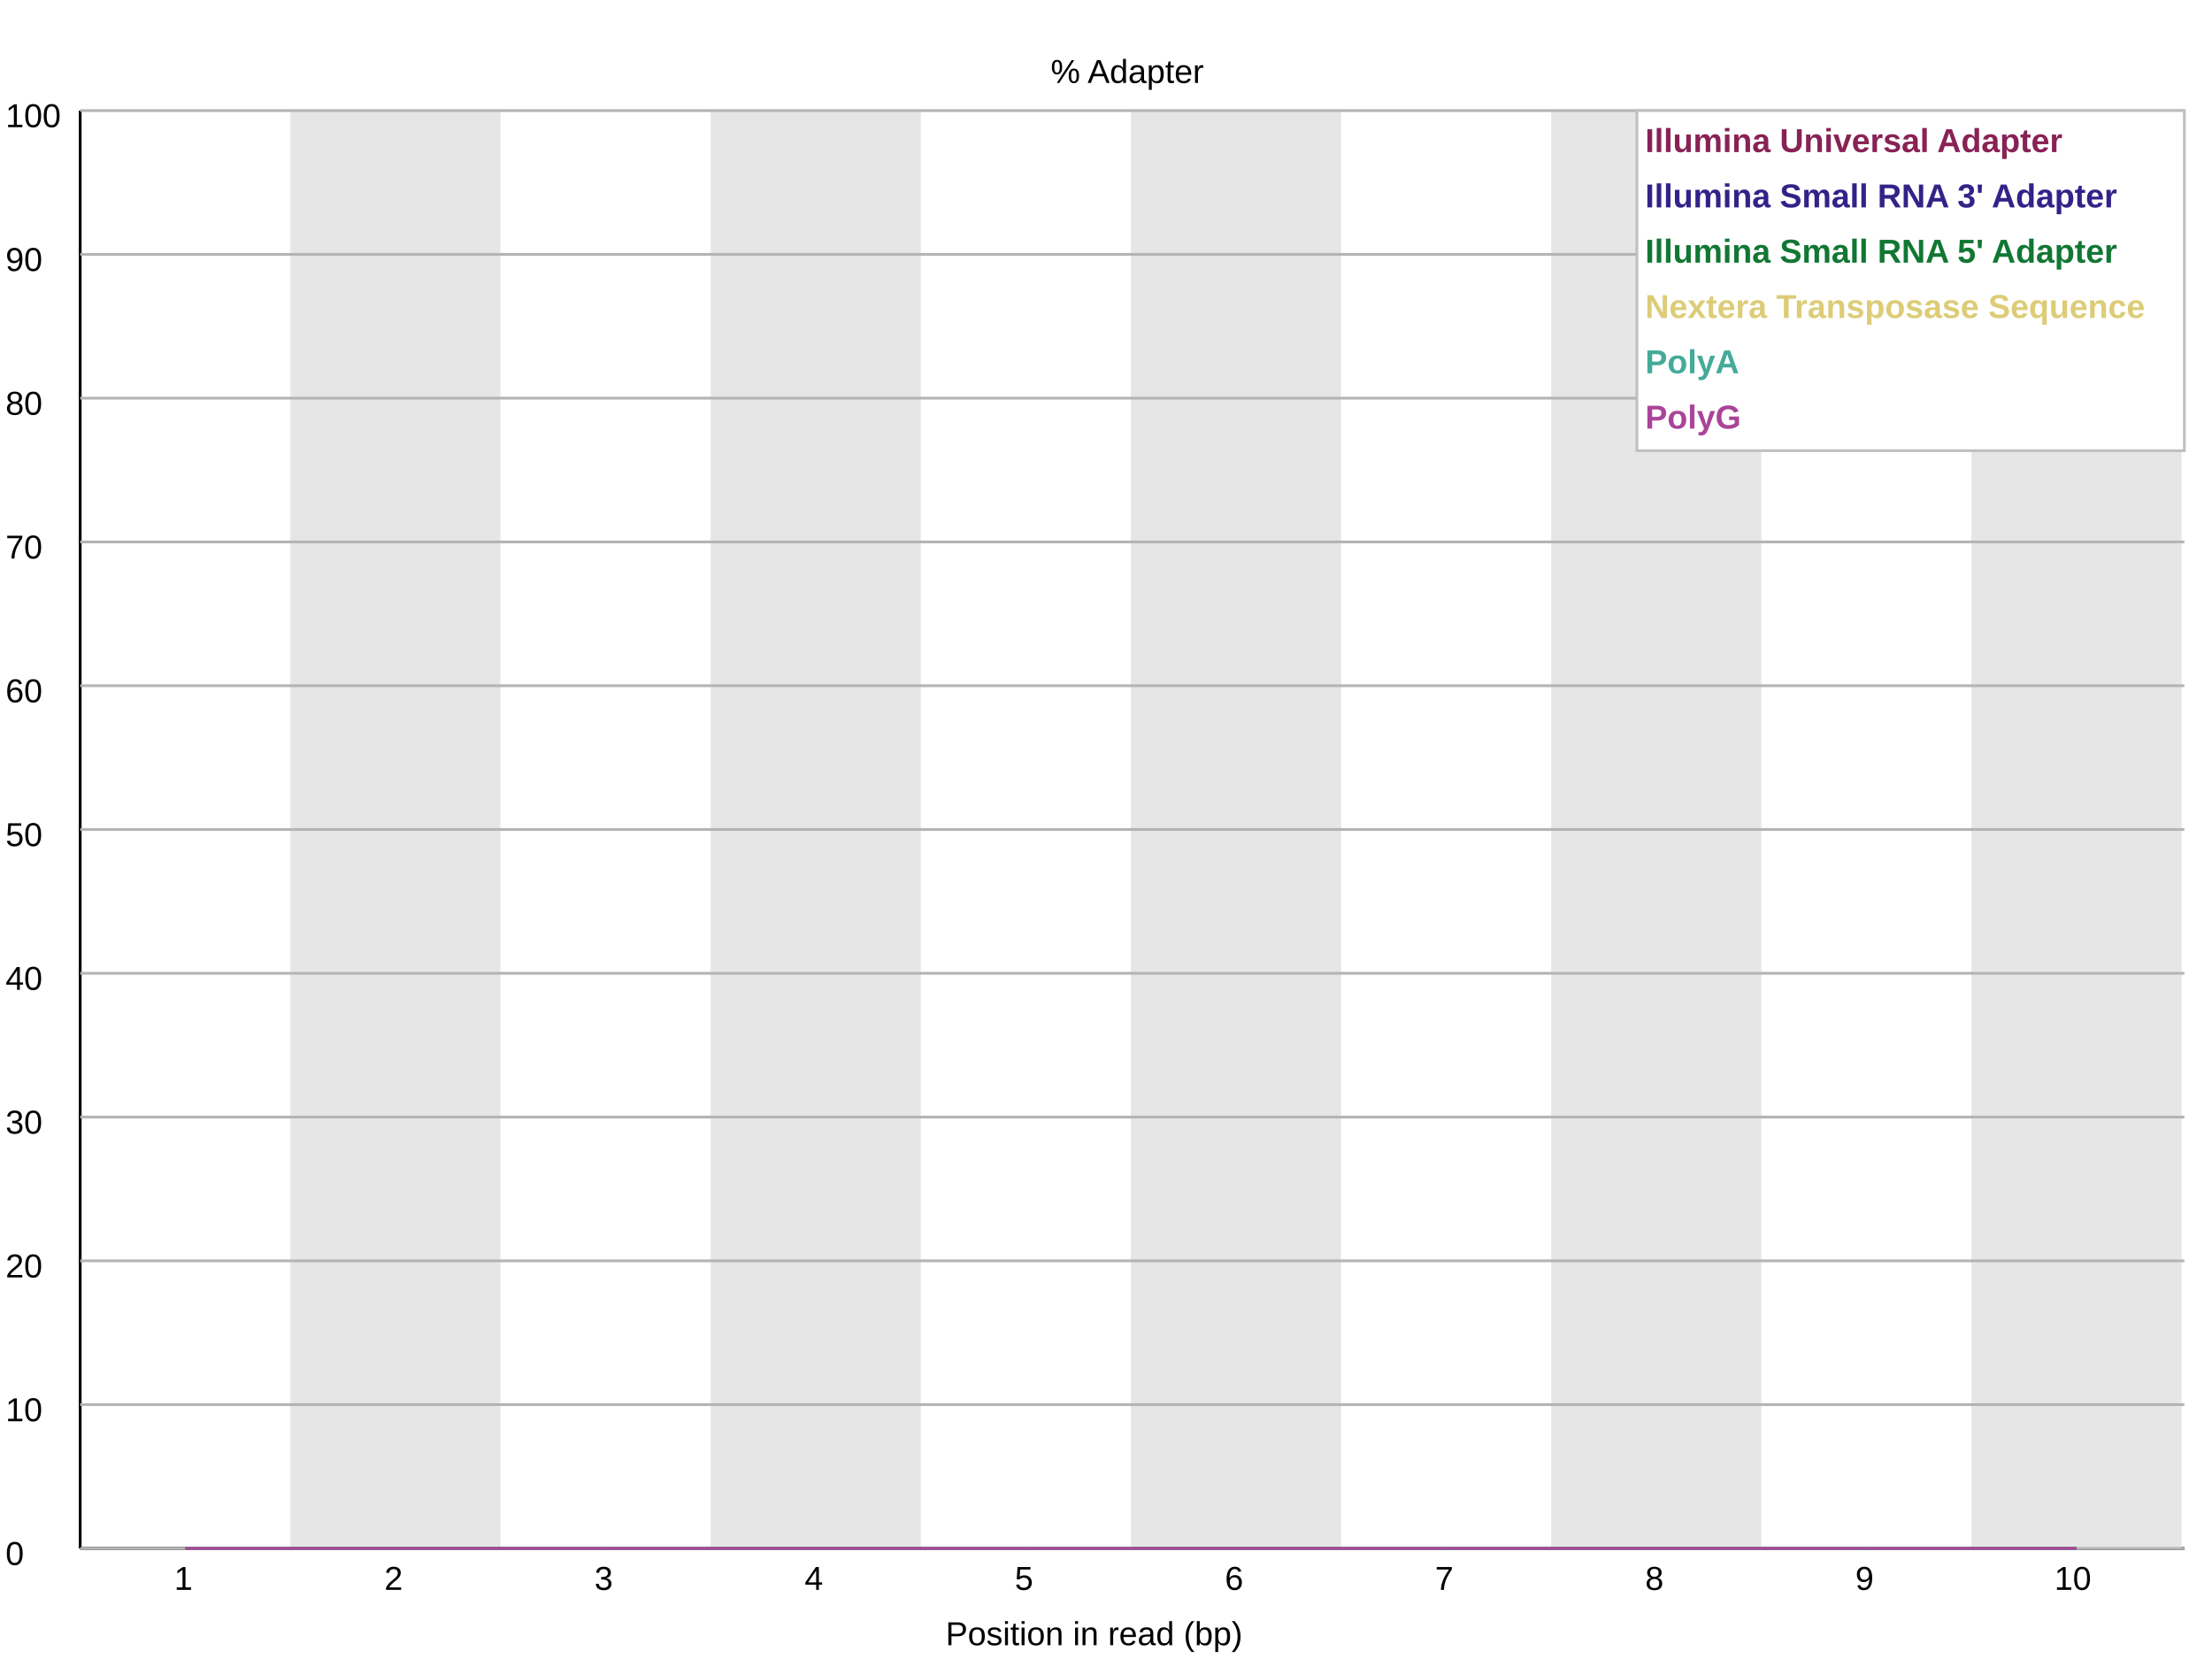
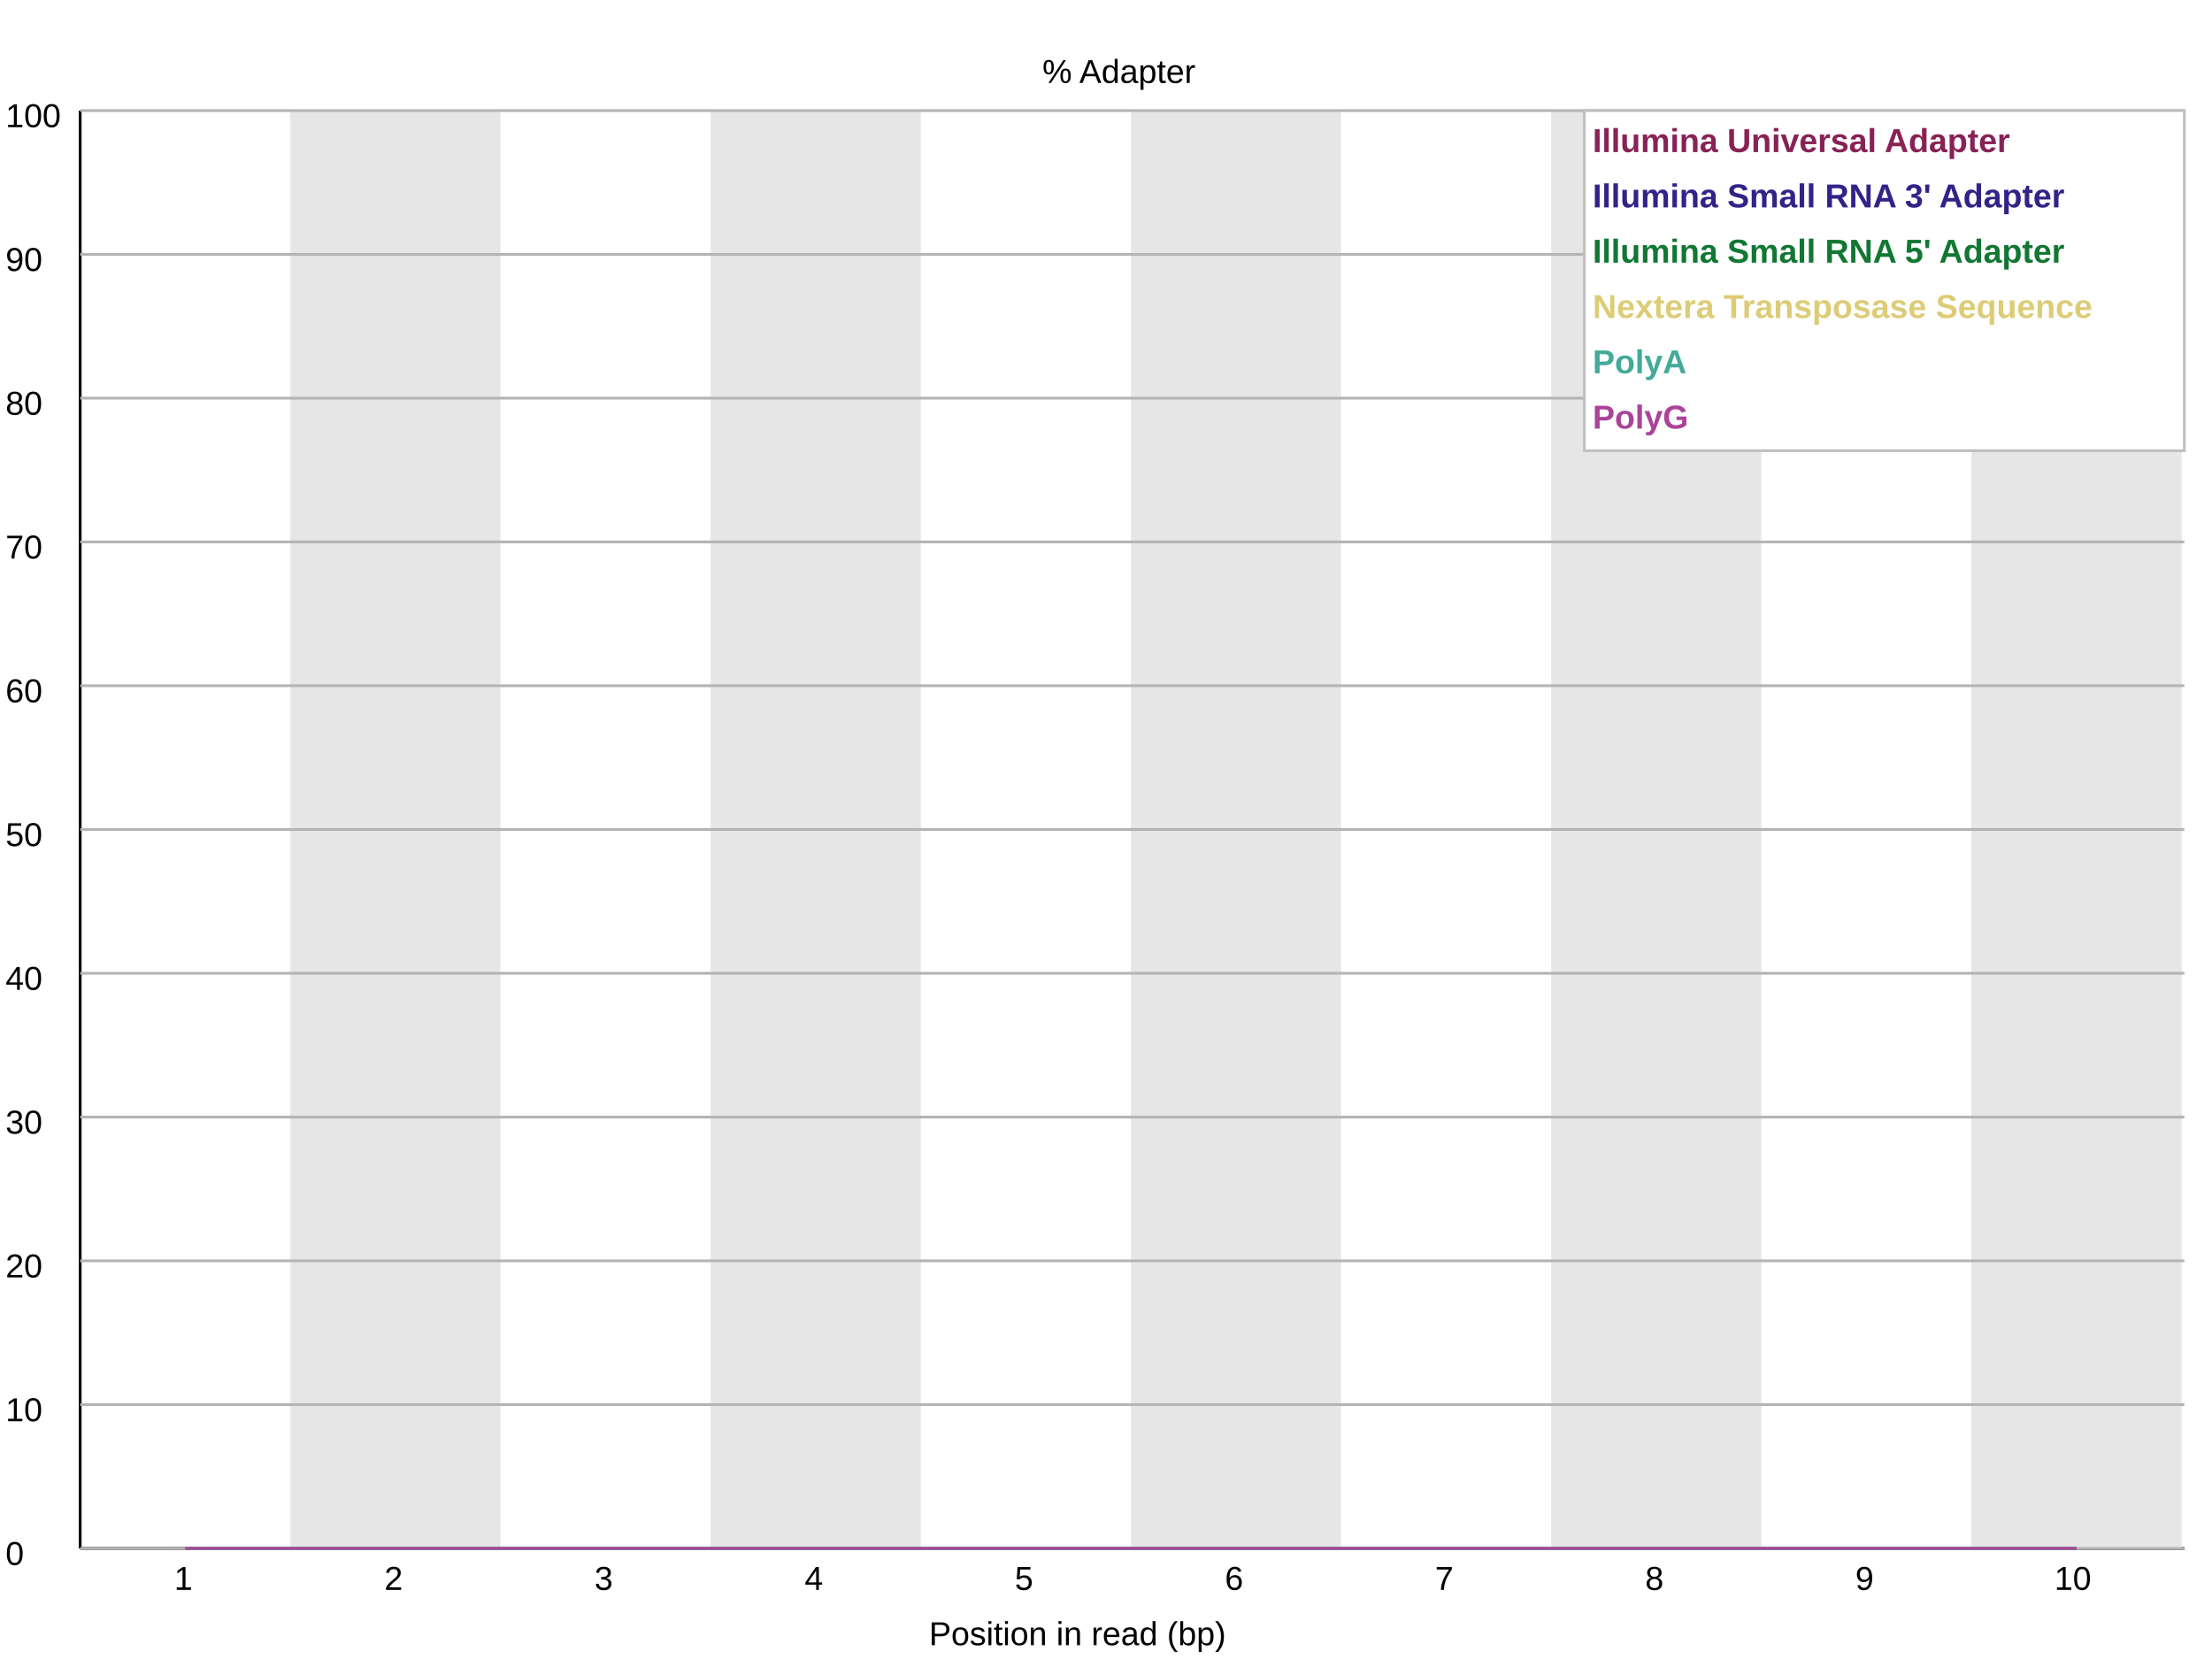
<svg xmlns="http://www.w3.org/2000/svg" width="800" height="600" version="1.1">
  <rect width="800" height="600" x="0" y="0" style="fill:rgb(238,238,238);stroke:none" />
  <rect width="800" height="600" x="0" y="0" style="fill:rgb(255,255,255);stroke:none" />
  <text x="2" y="566" fill="rgb(0,0,0)" font-family="Arial" font-size="12">0</text>
  <text x="2" y="514" fill="rgb(0,0,0)" font-family="Arial" font-size="12">10</text>
  <text x="2" y="462" fill="rgb(0,0,0)" font-family="Arial" font-size="12">20</text>
  <text x="2" y="410" fill="rgb(0,0,0)" font-family="Arial" font-size="12">30</text>
  <text x="2" y="358" fill="rgb(0,0,0)" font-family="Arial" font-size="12">40</text>
  <text x="2" y="306" fill="rgb(0,0,0)" font-family="Arial" font-size="12">50</text>
  <text x="2" y="254" fill="rgb(0,0,0)" font-family="Arial" font-size="12">60</text>
  <text x="2" y="202" fill="rgb(0,0,0)" font-family="Arial" font-size="12">70</text>
  <text x="2" y="150" fill="rgb(0,0,0)" font-family="Arial" font-size="12">80</text>
  <text x="2" y="98" fill="rgb(0,0,0)" font-family="Arial" font-size="12">90</text>
  <text x="2" y="46" fill="rgb(0,0,0)" font-family="Arial" font-size="12">100</text>
-   <text x="380" y="30" fill="rgb(0,0,0)" font-family="Arial" font-size="12">% Adapter</text>
+   <text x="377" y="30" fill="rgb(0,0,0)" font-family="Arial" font-size="12">% Adapter</text>
  <line x1="29" y1="560" x2="790" y2="560" stroke="rgb(0,0,0)" stroke-width="1" />
  <line x1="29" y1="560" x2="29" y2="40" stroke="rgb(0,0,0)" stroke-width="1" />
-   <text x="342" y="595" fill="rgb(0,0,0)" font-family="Arial" font-size="12">Position in read (bp)</text>
+   <text x="336" y="595" fill="rgb(0,0,0)" font-family="Arial" font-size="12">Position in read (bp)</text>
  <text x="63" y="575" fill="rgb(0,0,0)" font-family="Arial" font-size="12">1</text>
  <rect width="76" height="520" x="105" y="40" style="fill:rgb(230,230,230);stroke:none" />
  <text x="139" y="575" fill="rgb(0,0,0)" font-family="Arial" font-size="12">2</text>
  <text x="215" y="575" fill="rgb(0,0,0)" font-family="Arial" font-size="12">3</text>
  <rect width="76" height="520" x="257" y="40" style="fill:rgb(230,230,230);stroke:none" />
  <text x="291" y="575" fill="rgb(0,0,0)" font-family="Arial" font-size="12">4</text>
  <text x="367" y="575" fill="rgb(0,0,0)" font-family="Arial" font-size="12">5</text>
  <rect width="76" height="520" x="409" y="40" style="fill:rgb(230,230,230);stroke:none" />
  <text x="443" y="575" fill="rgb(0,0,0)" font-family="Arial" font-size="12">6</text>
  <text x="519" y="575" fill="rgb(0,0,0)" font-family="Arial" font-size="12">7</text>
  <rect width="76" height="520" x="561" y="40" style="fill:rgb(230,230,230);stroke:none" />
  <text x="595" y="575" fill="rgb(0,0,0)" font-family="Arial" font-size="12">8</text>
  <text x="671" y="575" fill="rgb(0,0,0)" font-family="Arial" font-size="12">9</text>
  <rect width="76" height="520" x="713" y="40" style="fill:rgb(230,230,230);stroke:none" />
  <text x="743" y="575" fill="rgb(0,0,0)" font-family="Arial" font-size="12">10</text>
  <line x1="29" y1="560" x2="790" y2="560" stroke="rgb(180,180,180)" stroke-width="1" />
  <line x1="29" y1="508" x2="790" y2="508" stroke="rgb(180,180,180)" stroke-width="1" />
  <line x1="29" y1="456" x2="790" y2="456" stroke="rgb(180,180,180)" stroke-width="1" />
  <line x1="29" y1="404" x2="790" y2="404" stroke="rgb(180,180,180)" stroke-width="1" />
  <line x1="29" y1="352" x2="790" y2="352" stroke="rgb(180,180,180)" stroke-width="1" />
  <line x1="29" y1="300" x2="790" y2="300" stroke="rgb(180,180,180)" stroke-width="1" />
  <line x1="29" y1="248" x2="790" y2="248" stroke="rgb(180,180,180)" stroke-width="1" />
  <line x1="29" y1="196" x2="790" y2="196" stroke="rgb(180,180,180)" stroke-width="1" />
  <line x1="29" y1="144" x2="790" y2="144" stroke="rgb(180,180,180)" stroke-width="1" />
  <line x1="29" y1="92" x2="790" y2="92" stroke="rgb(180,180,180)" stroke-width="1" />
  <line x1="29" y1="40" x2="790" y2="40" stroke="rgb(180,180,180)" stroke-width="1" />
  <line x1="67" y1="560" x2="143" y2="560" stroke="rgb(136,34,85)" stroke-width="1" />
  <line x1="143" y1="560" x2="219" y2="560" stroke="rgb(136,34,85)" stroke-width="1" />
  <line x1="219" y1="560" x2="295" y2="560" stroke="rgb(136,34,85)" stroke-width="1" />
  <line x1="295" y1="560" x2="371" y2="560" stroke="rgb(136,34,85)" stroke-width="1" />
  <line x1="371" y1="560" x2="447" y2="560" stroke="rgb(136,34,85)" stroke-width="1" />
  <line x1="447" y1="560" x2="523" y2="560" stroke="rgb(136,34,85)" stroke-width="1" />
  <line x1="523" y1="560" x2="599" y2="560" stroke="rgb(136,34,85)" stroke-width="1" />
  <line x1="599" y1="560" x2="675" y2="560" stroke="rgb(136,34,85)" stroke-width="1" />
  <line x1="675" y1="560" x2="751" y2="560" stroke="rgb(136,34,85)" stroke-width="1" />
  <line x1="67" y1="560" x2="143" y2="560" stroke="rgb(51,34,136)" stroke-width="1" />
  <line x1="143" y1="560" x2="219" y2="560" stroke="rgb(51,34,136)" stroke-width="1" />
  <line x1="219" y1="560" x2="295" y2="560" stroke="rgb(51,34,136)" stroke-width="1" />
  <line x1="295" y1="560" x2="371" y2="560" stroke="rgb(51,34,136)" stroke-width="1" />
  <line x1="371" y1="560" x2="447" y2="560" stroke="rgb(51,34,136)" stroke-width="1" />
  <line x1="447" y1="560" x2="523" y2="560" stroke="rgb(51,34,136)" stroke-width="1" />
  <line x1="523" y1="560" x2="599" y2="560" stroke="rgb(51,34,136)" stroke-width="1" />
  <line x1="599" y1="560" x2="675" y2="560" stroke="rgb(51,34,136)" stroke-width="1" />
  <line x1="675" y1="560" x2="751" y2="560" stroke="rgb(51,34,136)" stroke-width="1" />
  <line x1="67" y1="560" x2="143" y2="560" stroke="rgb(17,119,51)" stroke-width="1" />
  <line x1="143" y1="560" x2="219" y2="560" stroke="rgb(17,119,51)" stroke-width="1" />
  <line x1="219" y1="560" x2="295" y2="560" stroke="rgb(17,119,51)" stroke-width="1" />
  <line x1="295" y1="560" x2="371" y2="560" stroke="rgb(17,119,51)" stroke-width="1" />
  <line x1="371" y1="560" x2="447" y2="560" stroke="rgb(17,119,51)" stroke-width="1" />
  <line x1="447" y1="560" x2="523" y2="560" stroke="rgb(17,119,51)" stroke-width="1" />
  <line x1="523" y1="560" x2="599" y2="560" stroke="rgb(17,119,51)" stroke-width="1" />
  <line x1="599" y1="560" x2="675" y2="560" stroke="rgb(17,119,51)" stroke-width="1" />
  <line x1="675" y1="560" x2="751" y2="560" stroke="rgb(17,119,51)" stroke-width="1" />
  <line x1="67" y1="560" x2="143" y2="560" stroke="rgb(221,204,119)" stroke-width="1" />
  <line x1="143" y1="560" x2="219" y2="560" stroke="rgb(221,204,119)" stroke-width="1" />
  <line x1="219" y1="560" x2="295" y2="560" stroke="rgb(221,204,119)" stroke-width="1" />
  <line x1="295" y1="560" x2="371" y2="560" stroke="rgb(221,204,119)" stroke-width="1" />
  <line x1="371" y1="560" x2="447" y2="560" stroke="rgb(221,204,119)" stroke-width="1" />
  <line x1="447" y1="560" x2="523" y2="560" stroke="rgb(221,204,119)" stroke-width="1" />
  <line x1="523" y1="560" x2="599" y2="560" stroke="rgb(221,204,119)" stroke-width="1" />
  <line x1="599" y1="560" x2="675" y2="560" stroke="rgb(221,204,119)" stroke-width="1" />
  <line x1="675" y1="560" x2="751" y2="560" stroke="rgb(221,204,119)" stroke-width="1" />
  <line x1="67" y1="560" x2="143" y2="560" stroke="rgb(68,170,153)" stroke-width="1" />
  <line x1="143" y1="560" x2="219" y2="560" stroke="rgb(68,170,153)" stroke-width="1" />
  <line x1="219" y1="560" x2="295" y2="560" stroke="rgb(68,170,153)" stroke-width="1" />
  <line x1="295" y1="560" x2="371" y2="560" stroke="rgb(68,170,153)" stroke-width="1" />
  <line x1="371" y1="560" x2="447" y2="560" stroke="rgb(68,170,153)" stroke-width="1" />
  <line x1="447" y1="560" x2="523" y2="560" stroke="rgb(68,170,153)" stroke-width="1" />
  <line x1="523" y1="560" x2="599" y2="560" stroke="rgb(68,170,153)" stroke-width="1" />
  <line x1="599" y1="560" x2="675" y2="560" stroke="rgb(68,170,153)" stroke-width="1" />
  <line x1="675" y1="560" x2="751" y2="560" stroke="rgb(68,170,153)" stroke-width="1" />
  <line x1="67" y1="560" x2="143" y2="560" stroke="rgb(170,68,153)" stroke-width="1" />
  <line x1="143" y1="560" x2="219" y2="560" stroke="rgb(170,68,153)" stroke-width="1" />
  <line x1="219" y1="560" x2="295" y2="560" stroke="rgb(170,68,153)" stroke-width="1" />
  <line x1="295" y1="560" x2="371" y2="560" stroke="rgb(170,68,153)" stroke-width="1" />
  <line x1="371" y1="560" x2="447" y2="560" stroke="rgb(170,68,153)" stroke-width="1" />
  <line x1="447" y1="560" x2="523" y2="560" stroke="rgb(170,68,153)" stroke-width="1" />
  <line x1="523" y1="560" x2="599" y2="560" stroke="rgb(170,68,153)" stroke-width="1" />
  <line x1="599" y1="560" x2="675" y2="560" stroke="rgb(170,68,153)" stroke-width="1" />
  <line x1="675" y1="560" x2="751" y2="560" stroke="rgb(170,68,153)" stroke-width="1" />
-   <rect width="198" height="123" x="592" y="40" style="fill:rgb(255,255,255);stroke:none" />
-   <rect width="198" height="123" x="592" y="40" rx="0" ry="0" style="fill:none;stroke-width:1;stroke:rgb(192,192,192)" />
-   <text x="595" y="55" fill="rgb(136,34,85)" font-family="Arial" font-size="12" font-weight="bold">Illumina Universal Adapter</text>
-   <text x="595" y="75" fill="rgb(51,34,136)" font-family="Arial" font-size="12" font-weight="bold">Illumina Small RNA 3' Adapter</text>
-   <text x="595" y="95" fill="rgb(17,119,51)" font-family="Arial" font-size="12" font-weight="bold">Illumina Small RNA 5' Adapter</text>
-   <text x="595" y="115" fill="rgb(221,204,119)" font-family="Arial" font-size="12" font-weight="bold">Nextera Transposase Sequence</text>
-   <text x="595" y="135" fill="rgb(68,170,153)" font-family="Arial" font-size="12" font-weight="bold">PolyA</text>
-   <text x="595" y="155" fill="rgb(170,68,153)" font-family="Arial" font-size="12" font-weight="bold">PolyG</text>
+   <rect width="217" height="123" x="573" y="40" style="fill:rgb(255,255,255);stroke:none" />
+   <rect width="217" height="123" x="573" y="40" rx="0" ry="0" style="fill:none;stroke-width:1;stroke:rgb(192,192,192)" />
+   <text x="576" y="55" fill="rgb(136,34,85)" font-family="Arial" font-size="12" font-weight="bold">Illumina Universal Adapter</text>
+   <text x="576" y="75" fill="rgb(51,34,136)" font-family="Arial" font-size="12" font-weight="bold">Illumina Small RNA 3' Adapter</text>
+   <text x="576" y="95" fill="rgb(17,119,51)" font-family="Arial" font-size="12" font-weight="bold">Illumina Small RNA 5' Adapter</text>
+   <text x="576" y="115" fill="rgb(221,204,119)" font-family="Arial" font-size="12" font-weight="bold">Nextera Transposase Sequence</text>
+   <text x="576" y="135" fill="rgb(68,170,153)" font-family="Arial" font-size="12" font-weight="bold">PolyA</text>
+   <text x="576" y="155" fill="rgb(170,68,153)" font-family="Arial" font-size="12" font-weight="bold">PolyG</text>
</svg>
